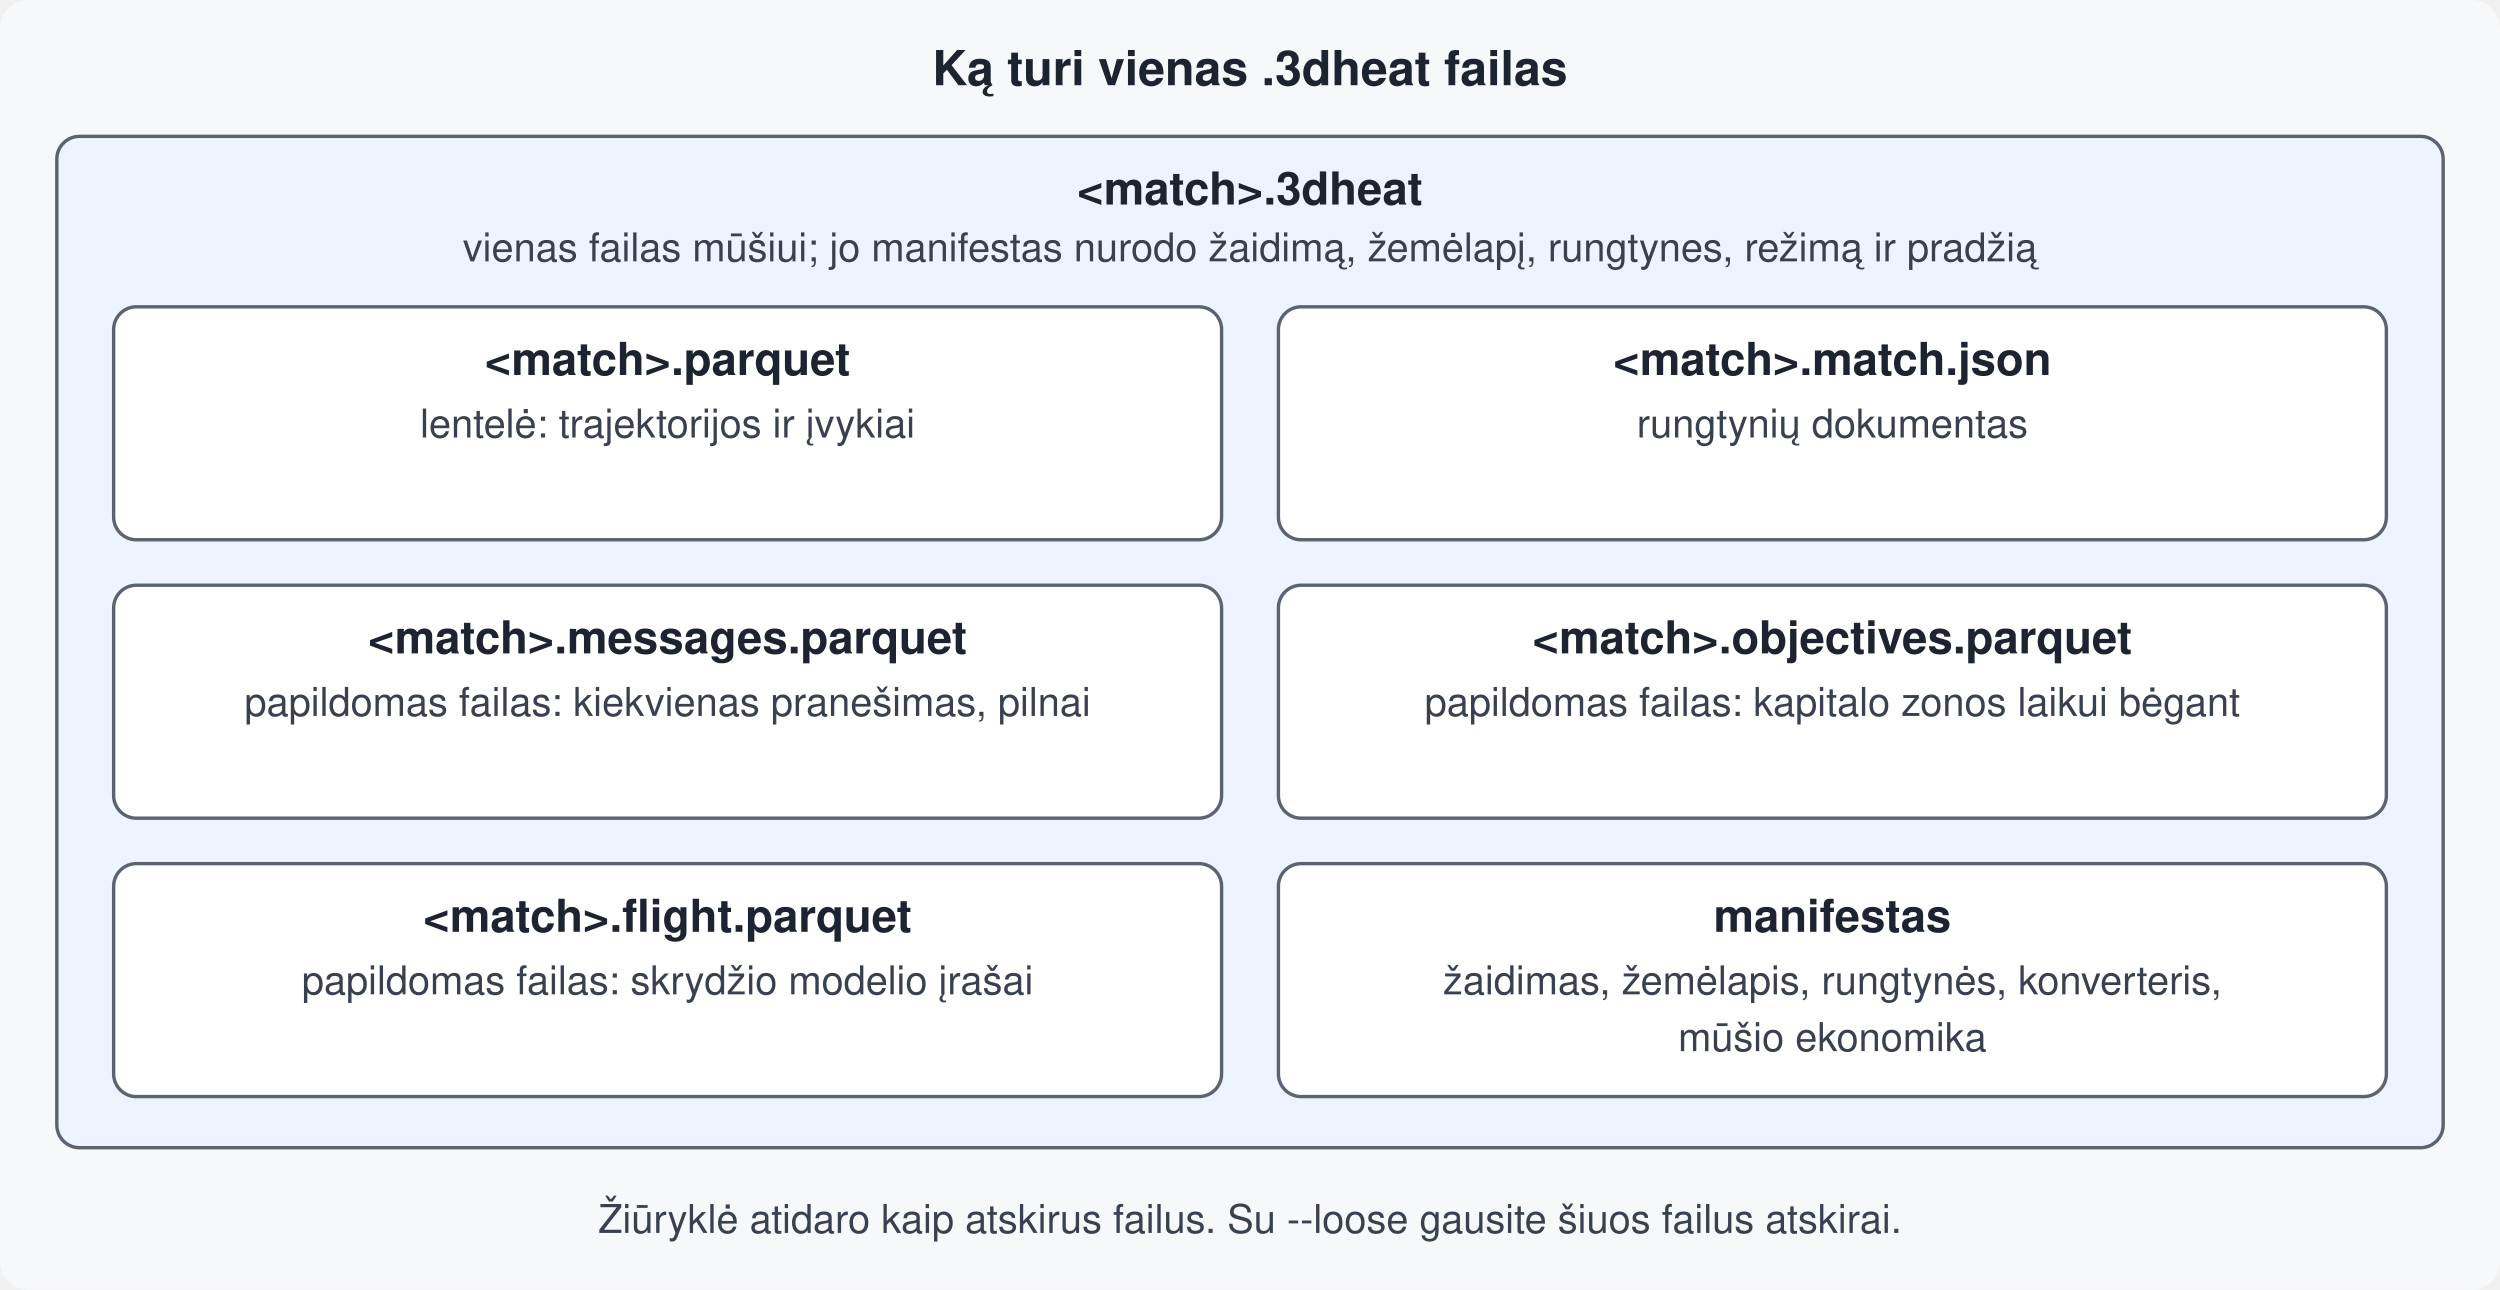
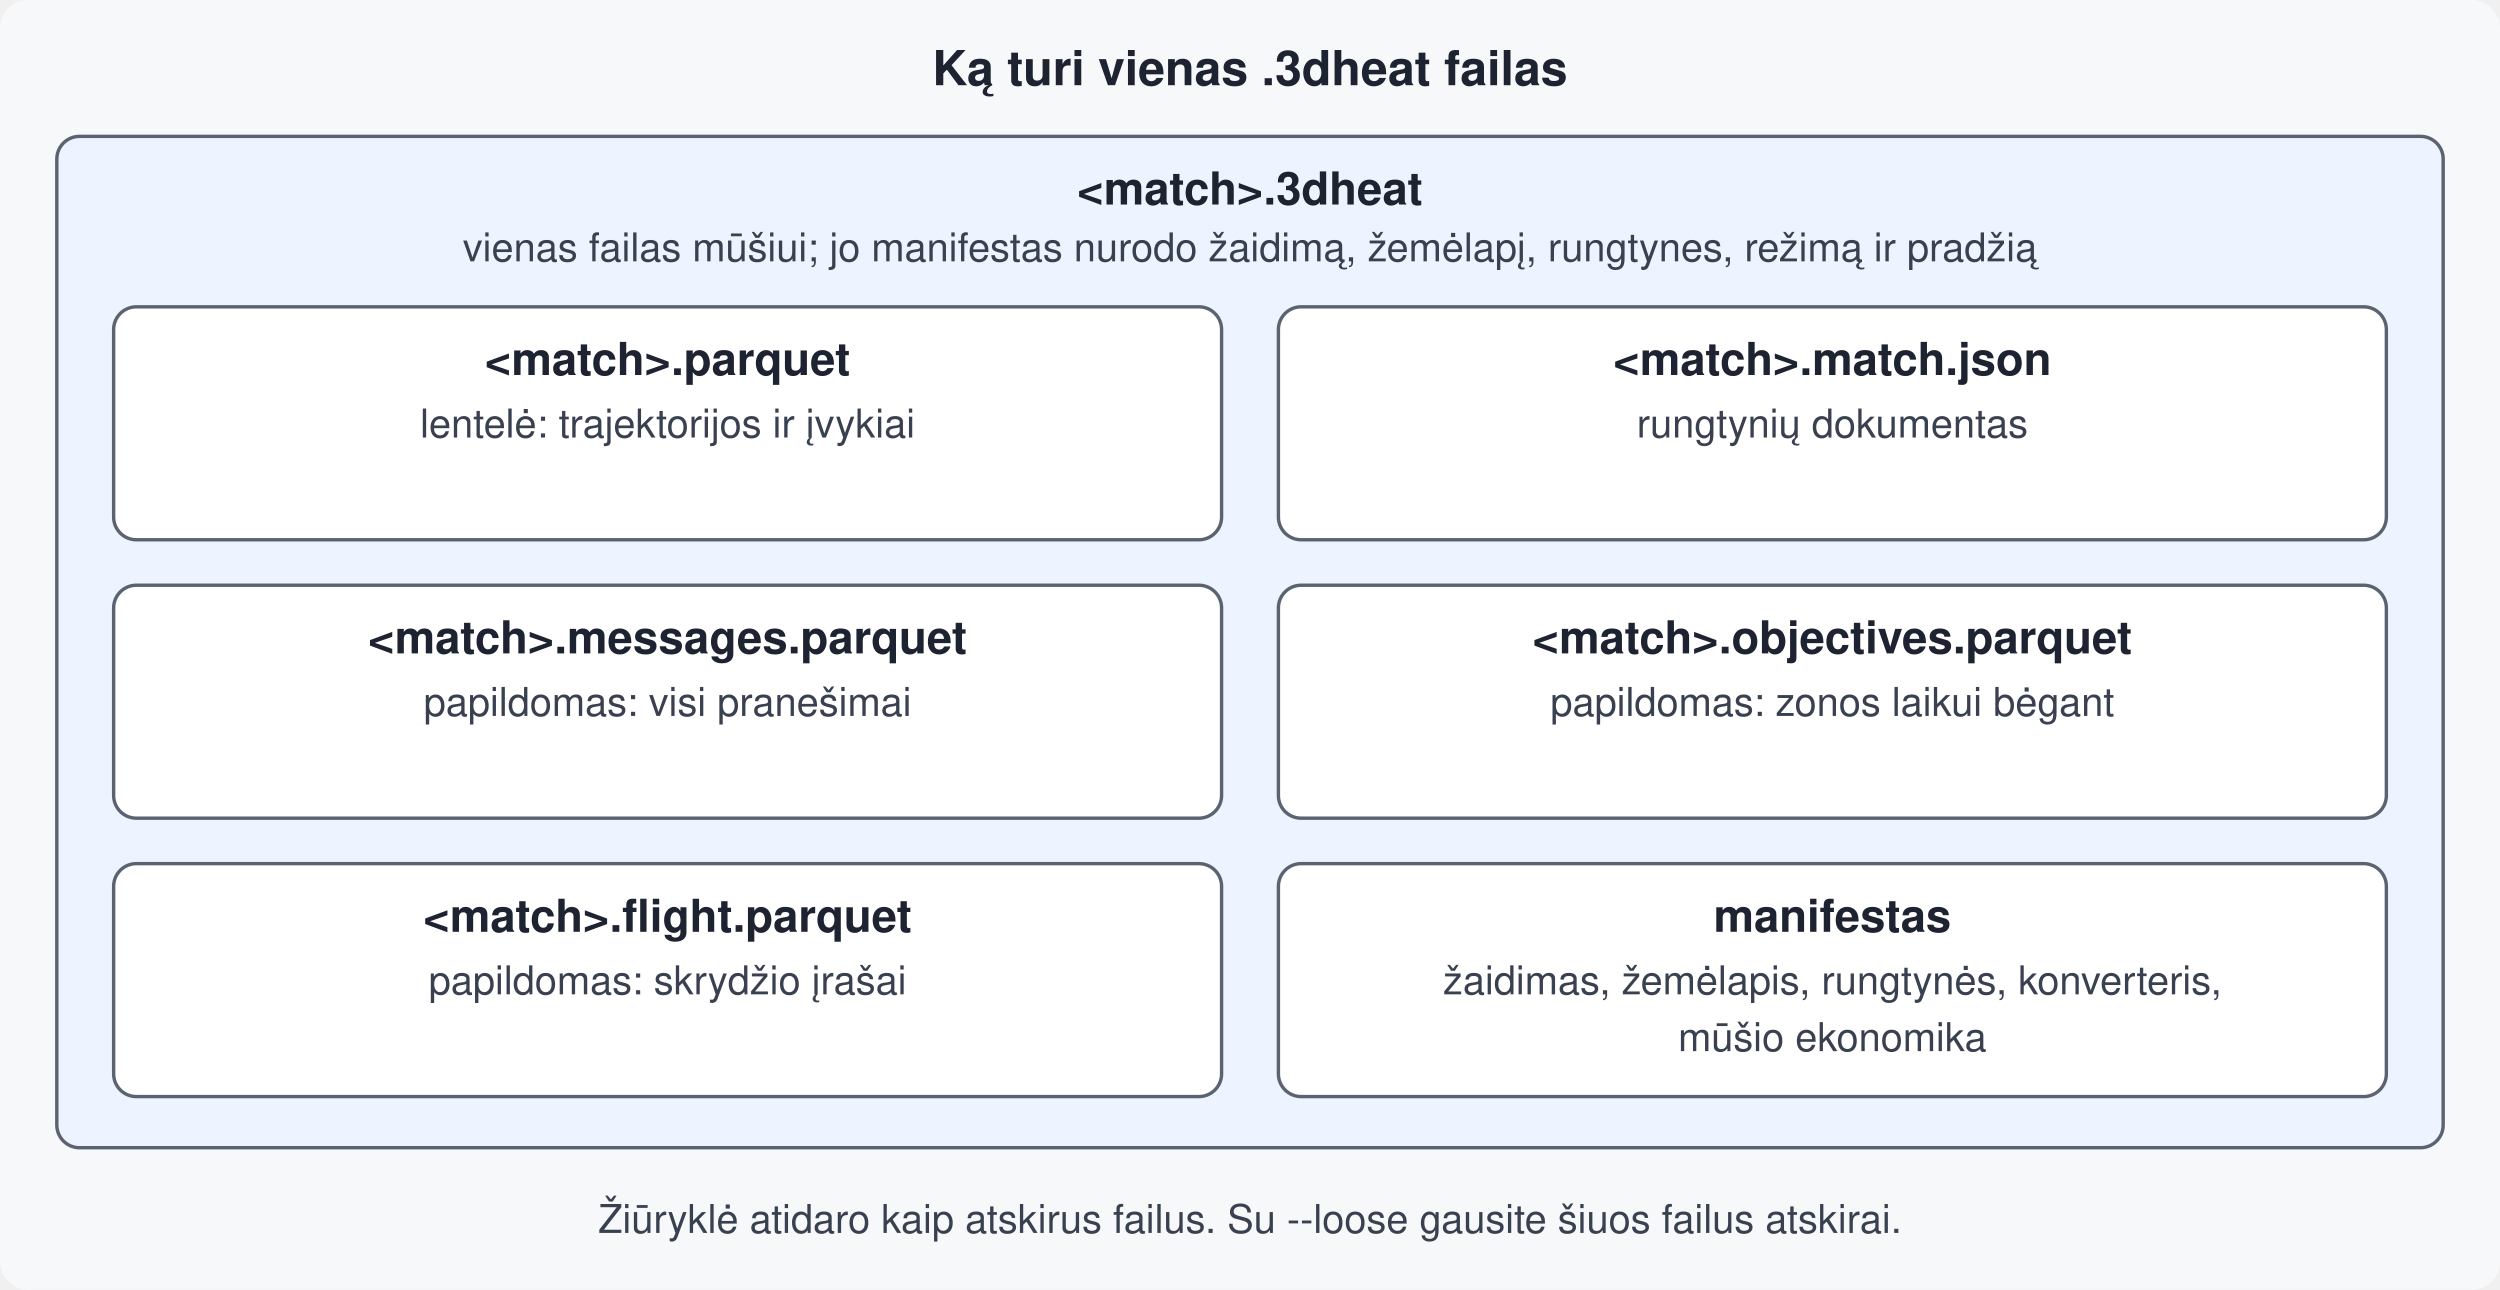
<svg xmlns="http://www.w3.org/2000/svg" width="880" height="454" viewBox="0 0 880 454" role="img" aria-label="What one .3dheat file holds">
  <defs>
    <marker id="a" viewBox="0 0 10 10" refX="9" refY="5" markerWidth="7" markerHeight="7" orient="auto">
      <path d="M0,0 L10,5 L0,10 z" fill="#5b6270" />
    </marker>
  </defs>
  <rect width="880" height="454" rx="10" fill="#f7f8fa" />
  <text x="440" y="30" font-family="Segoe UI,Helvetica,Arial,sans-serif" font-size="17" font-weight="600" text-anchor="middle" fill="#1d2330">Ką turi vienas .3dheat failas</text>
  <rect x="20" y="48" width="840" height="356" rx="8" fill="#eef4ff" stroke="#5b6270" stroke-width="1.2" />
  <text x="440" y="72" font-family="Segoe UI,Helvetica,Arial,sans-serif" font-size="16" font-weight="600" text-anchor="middle" fill="#1d2330">&lt;match&gt;.3dheat</text>
  <text x="440" y="92" font-family="Segoe UI,Helvetica,Arial,sans-serif" font-size="14" text-anchor="middle" fill="#394150">vienas failas mūšiui; jo manifestas nurodo žaidimą, žemėlapį, rungtynes, režimą ir pradžią</text>
  <rect x="40" y="108" width="390" height="82" rx="8" fill="#ffffff" stroke="#5b6270" stroke-width="1.2" />
  <text x="235" y="132" font-family="Segoe UI,Helvetica,Arial,sans-serif" font-size="16" font-weight="600" text-anchor="middle" fill="#1d2330">&lt;match&gt;.parquet</text>
  <text x="235" y="154" font-family="Segoe UI,Helvetica,Arial,sans-serif" font-size="14" text-anchor="middle" fill="#394150">lentelė: trajektorijos ir įvykiai</text>
  <rect x="450" y="108" width="390" height="82" rx="8" fill="#ffffff" stroke="#5b6270" stroke-width="1.2" />
  <text x="645" y="132" font-family="Segoe UI,Helvetica,Arial,sans-serif" font-size="16" font-weight="600" text-anchor="middle" fill="#1d2330">&lt;match&gt;.match.json</text>
  <text x="645" y="154" font-family="Segoe UI,Helvetica,Arial,sans-serif" font-size="14" text-anchor="middle" fill="#394150">rungtynių dokumentas</text>
  <rect x="40" y="206" width="390" height="82" rx="8" fill="#ffffff" stroke="#5b6270" stroke-width="1.2" />
  <text x="235" y="230" font-family="Segoe UI,Helvetica,Arial,sans-serif" font-size="16" font-weight="600" text-anchor="middle" fill="#1d2330">&lt;match&gt;.messages.parquet</text>
-   <text x="235" y="252" font-family="Segoe UI,Helvetica,Arial,sans-serif" font-size="14" text-anchor="middle" fill="#394150">papildomas failas: kiekvienas pranešimas, pilnai</text>
+   <text x="235" y="252" font-family="Segoe UI,Helvetica,Arial,sans-serif" font-size="14" text-anchor="middle" fill="#394150">papildomas: visi pranešimai</text>
  <rect x="450" y="206" width="390" height="82" rx="8" fill="#ffffff" stroke="#5b6270" stroke-width="1.2" />
  <text x="645" y="230" font-family="Segoe UI,Helvetica,Arial,sans-serif" font-size="16" font-weight="600" text-anchor="middle" fill="#1d2330">&lt;match&gt;.objectives.parquet</text>
-   <text x="645" y="252" font-family="Segoe UI,Helvetica,Arial,sans-serif" font-size="14" text-anchor="middle" fill="#394150">papildomas failas: kapitalo zonos laikui bėgant</text>
+   <text x="645" y="252" font-family="Segoe UI,Helvetica,Arial,sans-serif" font-size="14" text-anchor="middle" fill="#394150">papildomas: zonos laikui bėgant</text>
  <rect x="40" y="304" width="390" height="82" rx="8" fill="#ffffff" stroke="#5b6270" stroke-width="1.2" />
  <text x="235" y="328" font-family="Segoe UI,Helvetica,Arial,sans-serif" font-size="16" font-weight="600" text-anchor="middle" fill="#1d2330">&lt;match&gt;.flight.parquet</text>
-   <text x="235" y="350" font-family="Segoe UI,Helvetica,Arial,sans-serif" font-size="14" text-anchor="middle" fill="#394150">papildomas failas: skrydžio modelio įrašai</text>
+   <text x="235" y="350" font-family="Segoe UI,Helvetica,Arial,sans-serif" font-size="14" text-anchor="middle" fill="#394150">papildomas: skrydžio įrašai</text>
  <rect x="450" y="304" width="390" height="82" rx="8" fill="#ffffff" stroke="#5b6270" stroke-width="1.2" />
  <text x="645" y="328" font-family="Segoe UI,Helvetica,Arial,sans-serif" font-size="16" font-weight="600" text-anchor="middle" fill="#1d2330">manifestas</text>
  <text x="645" y="350" font-family="Segoe UI,Helvetica,Arial,sans-serif" font-size="14" text-anchor="middle" fill="#394150">žaidimas, žemėlapis, rungtynės, konverteris,</text>
  <text x="645" y="370" font-family="Segoe UI,Helvetica,Arial,sans-serif" font-size="14" text-anchor="middle" fill="#394150">mūšio ekonomika</text>
  <text x="440" y="434" font-family="Segoe UI,Helvetica,Arial,sans-serif" font-size="14" text-anchor="middle" fill="#394150">Žiūryklė atidaro kaip atskirus failus. Su --loose gausite šiuos failus atskirai.</text>
</svg>
